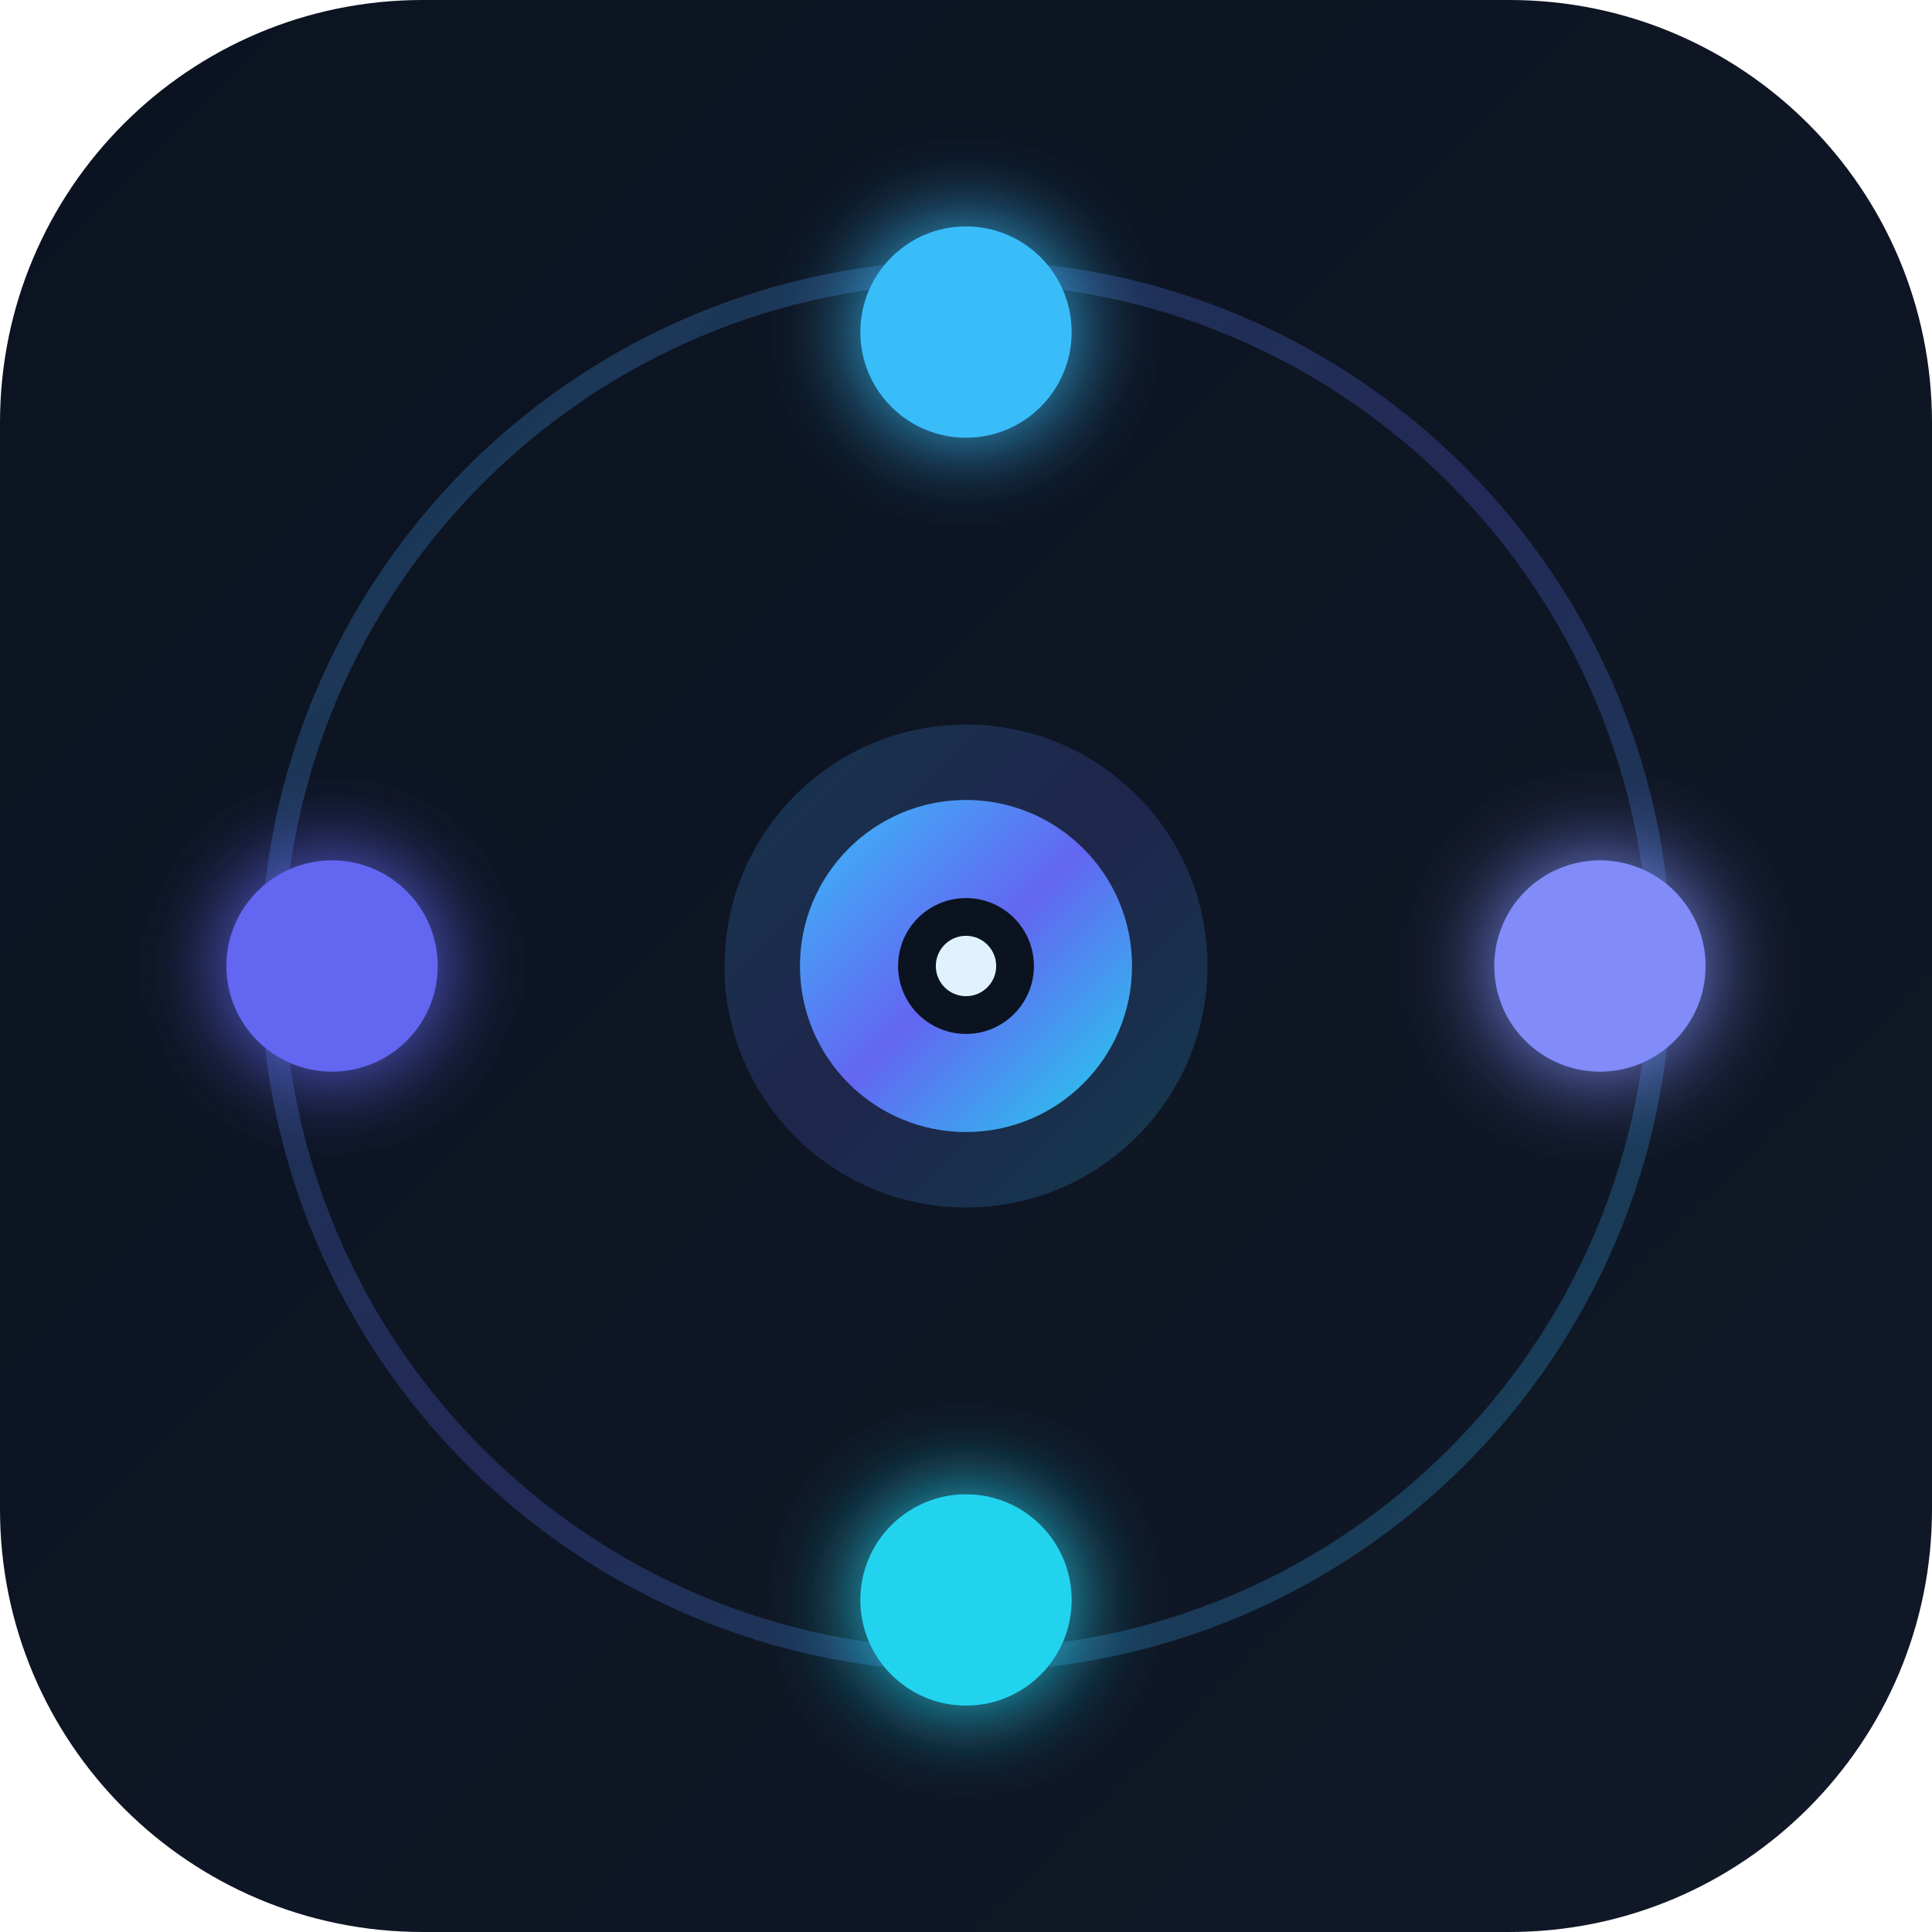
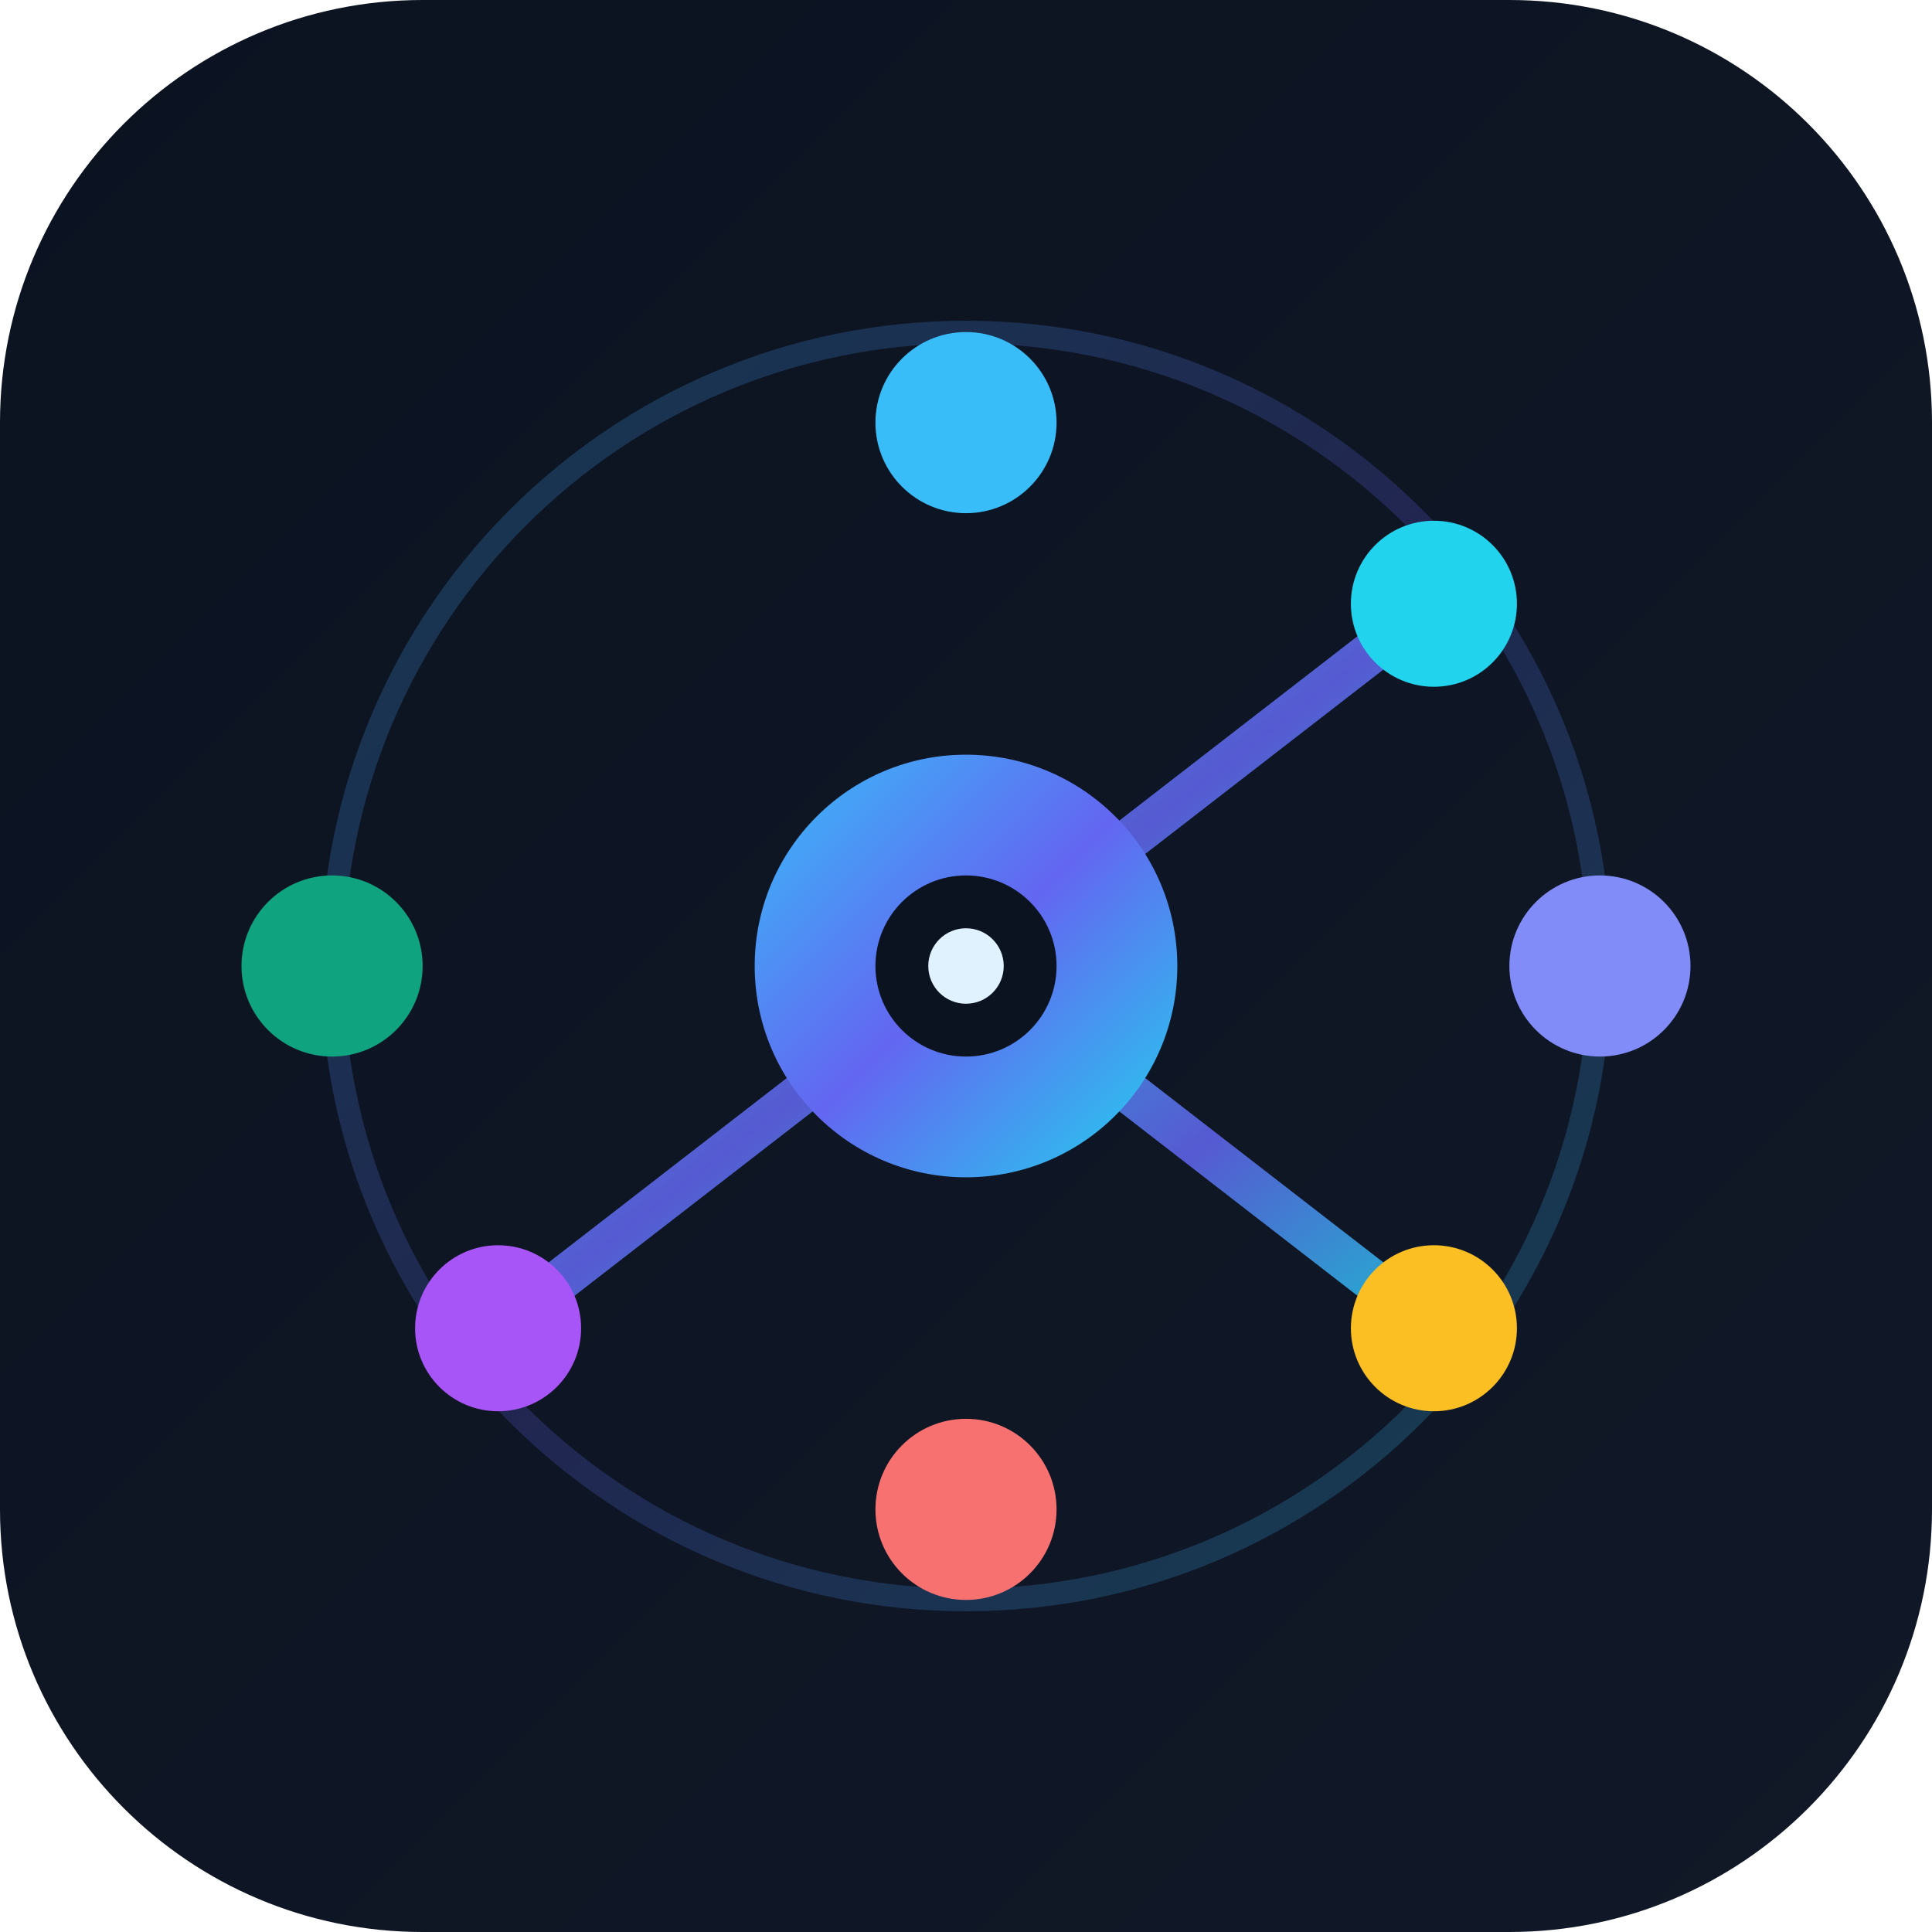
<svg xmlns="http://www.w3.org/2000/svg" viewBox="0 0 128 128" role="img" aria-label="NemApi">
  <defs>
    <linearGradient id="g" x1="0" y1="0" x2="1" y2="1">
      <stop offset="0%" stop-color="#38bdf8" />
      <stop offset="50%" stop-color="#6366f1" />
      <stop offset="100%" stop-color="#22d3ee" />
    </linearGradient>
    <linearGradient id="bg" x1="0" y1="0" x2="1" y2="1">
      <stop offset="0%" stop-color="#0b1220" />
      <stop offset="100%" stop-color="#111827" />
    </linearGradient>
-     <filter id="glow" x="-40%" y="-40%" width="180%" height="180%">
-       <feGaussianBlur stdDeviation="3" result="b" />
-       <feMerge>
-         <feMergeNode in="b" />
-         <feMergeNode in="SourceGraphic" />
-       </feMerge>
-     </filter>
  </defs>
  <rect width="128" height="128" rx="28" fill="url(#bg)" />
-   <circle cx="64" cy="64" r="46" fill="none" stroke="url(#g)" stroke-width="1.5" opacity="0.25" />
-   <g filter="url(#glow)">
-     <circle cx="64" cy="22" r="7" fill="#38bdf8" />
-     <circle cx="106" cy="64" r="7" fill="#818cf8" />
-     <circle cx="64" cy="106" r="7" fill="#22d3ee" />
-     <circle cx="22" cy="64" r="7" fill="#6366f1" />
+   <circle cx="64" cy="64" r="42" fill="none" stroke="url(#g)" stroke-width="1.5" opacity="0.22" />
+   <g stroke="url(#g)" stroke-width="2.8" stroke-linecap="round" opacity="0.85">
+     <line x1="64" y1="64" x2="64" y2="28" />
+     <line x1="64" y1="64" x2="95" y2="40" />
+     <line x1="64" y1="64" x2="106" y2="64" />
+     <line x1="64" y1="64" x2="95" y2="88" />
+     <line x1="64" y1="64" x2="64" y2="100" />
+     <line x1="64" y1="64" x2="33" y2="88" />
+     <line x1="64" y1="64" x2="22" y2="64" />
  </g>
-   <g stroke="url(#g)" stroke-width="3.2" stroke-linecap="round" fill="none" opacity="0.9">
-     <path d="M64 29 V50" />
-     <path d="M99 64 H78" />
-     <path d="M64 99 V78" />
-     <path d="M29 64 H50" />
+   <g>
+     <circle cx="64" cy="28" r="6" fill="#38bdf8" />
+     <circle cx="95" cy="40" r="5.5" fill="#22d3ee" />
+     <circle cx="106" cy="64" r="6" fill="#818cf8" />
+     <circle cx="95" cy="88" r="5.5" fill="#fbbf24" />
+     <circle cx="64" cy="100" r="6" fill="#f87171" />
+     <circle cx="33" cy="88" r="5.5" fill="#a855f7" />
+     <circle cx="22" cy="64" r="6" fill="#10a37f" />
  </g>
-   <circle cx="64" cy="64" r="16" fill="url(#g)" opacity="0.2" />
-   <circle cx="64" cy="64" r="11" fill="url(#g)" />
-   <circle cx="64" cy="64" r="4.5" fill="#0b1220" />
-   <circle cx="64" cy="64" r="2" fill="#e0f2fe" />
+   <circle cx="64" cy="64" r="14" fill="url(#g)" />
+   <circle cx="64" cy="64" r="6" fill="#0b1220" />
+   <circle cx="64" cy="64" r="2.5" fill="#e0f2fe" />
</svg>
